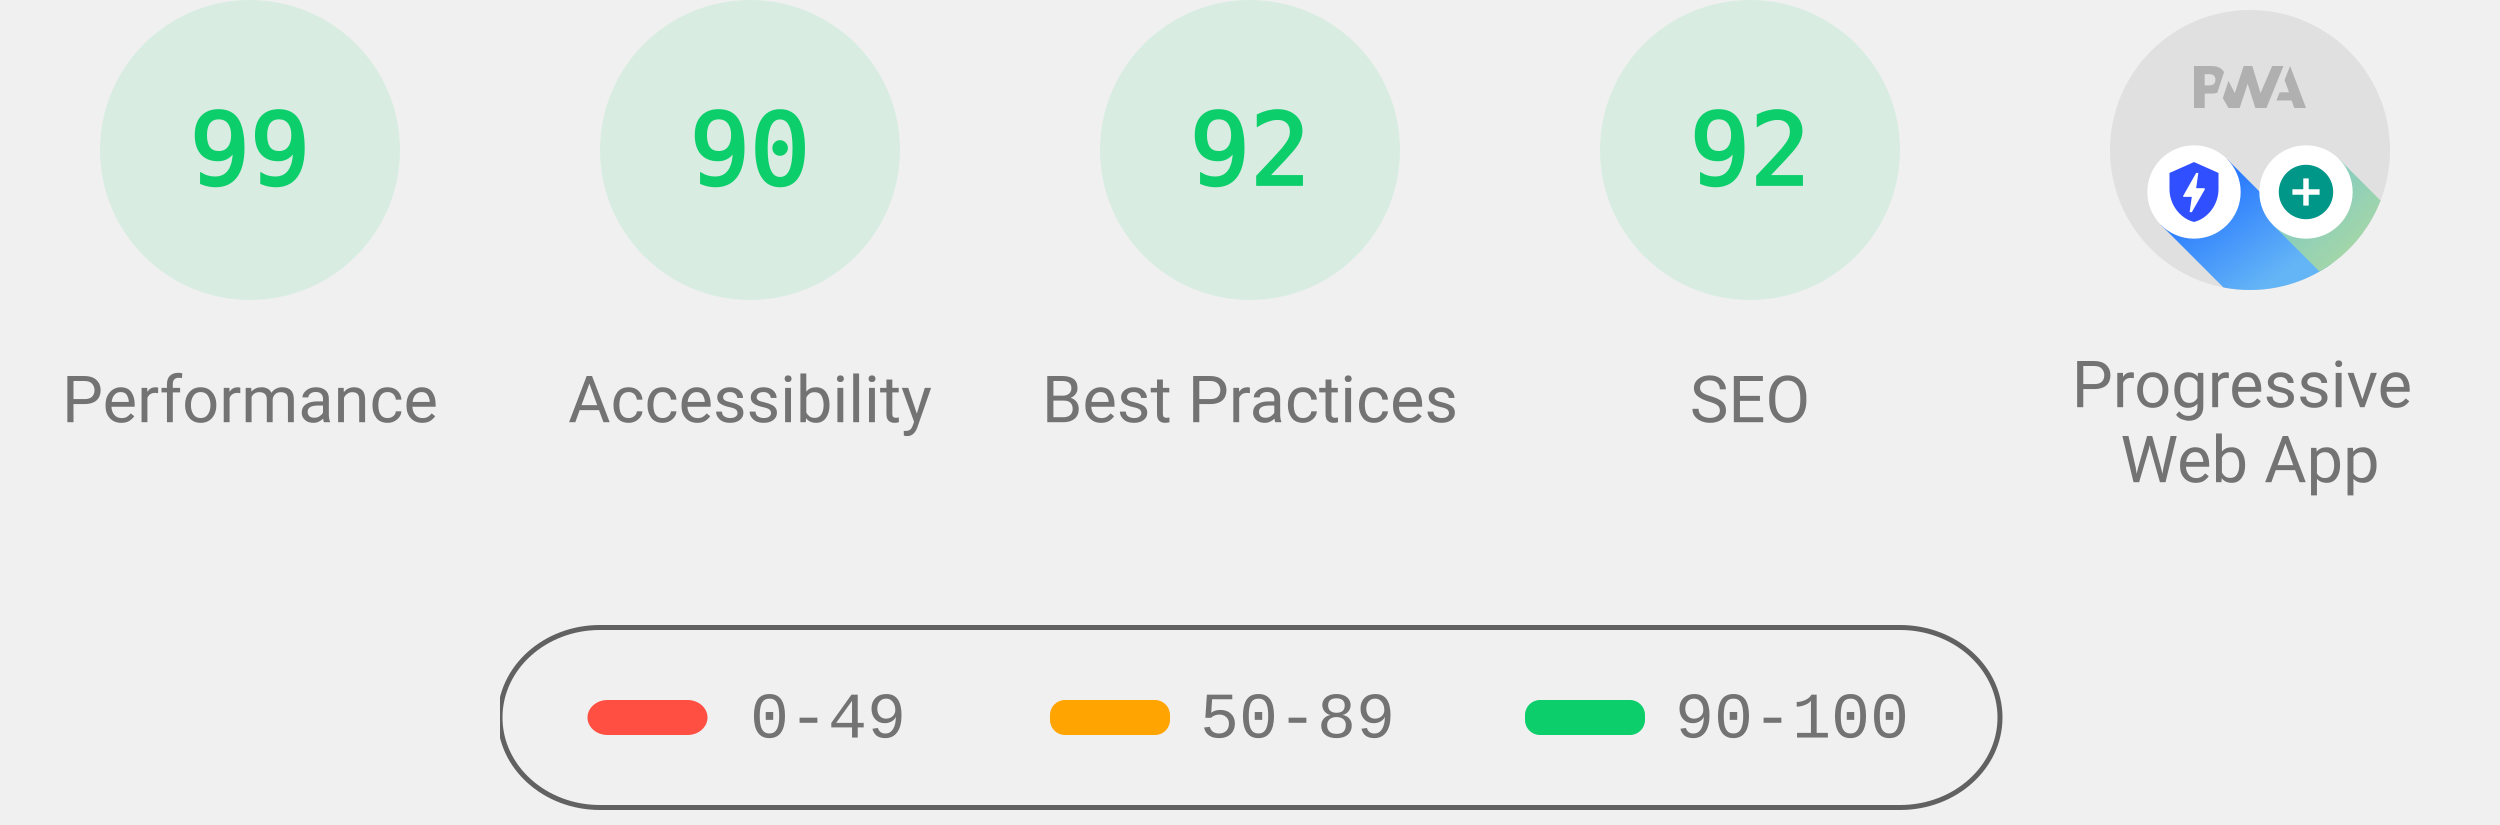
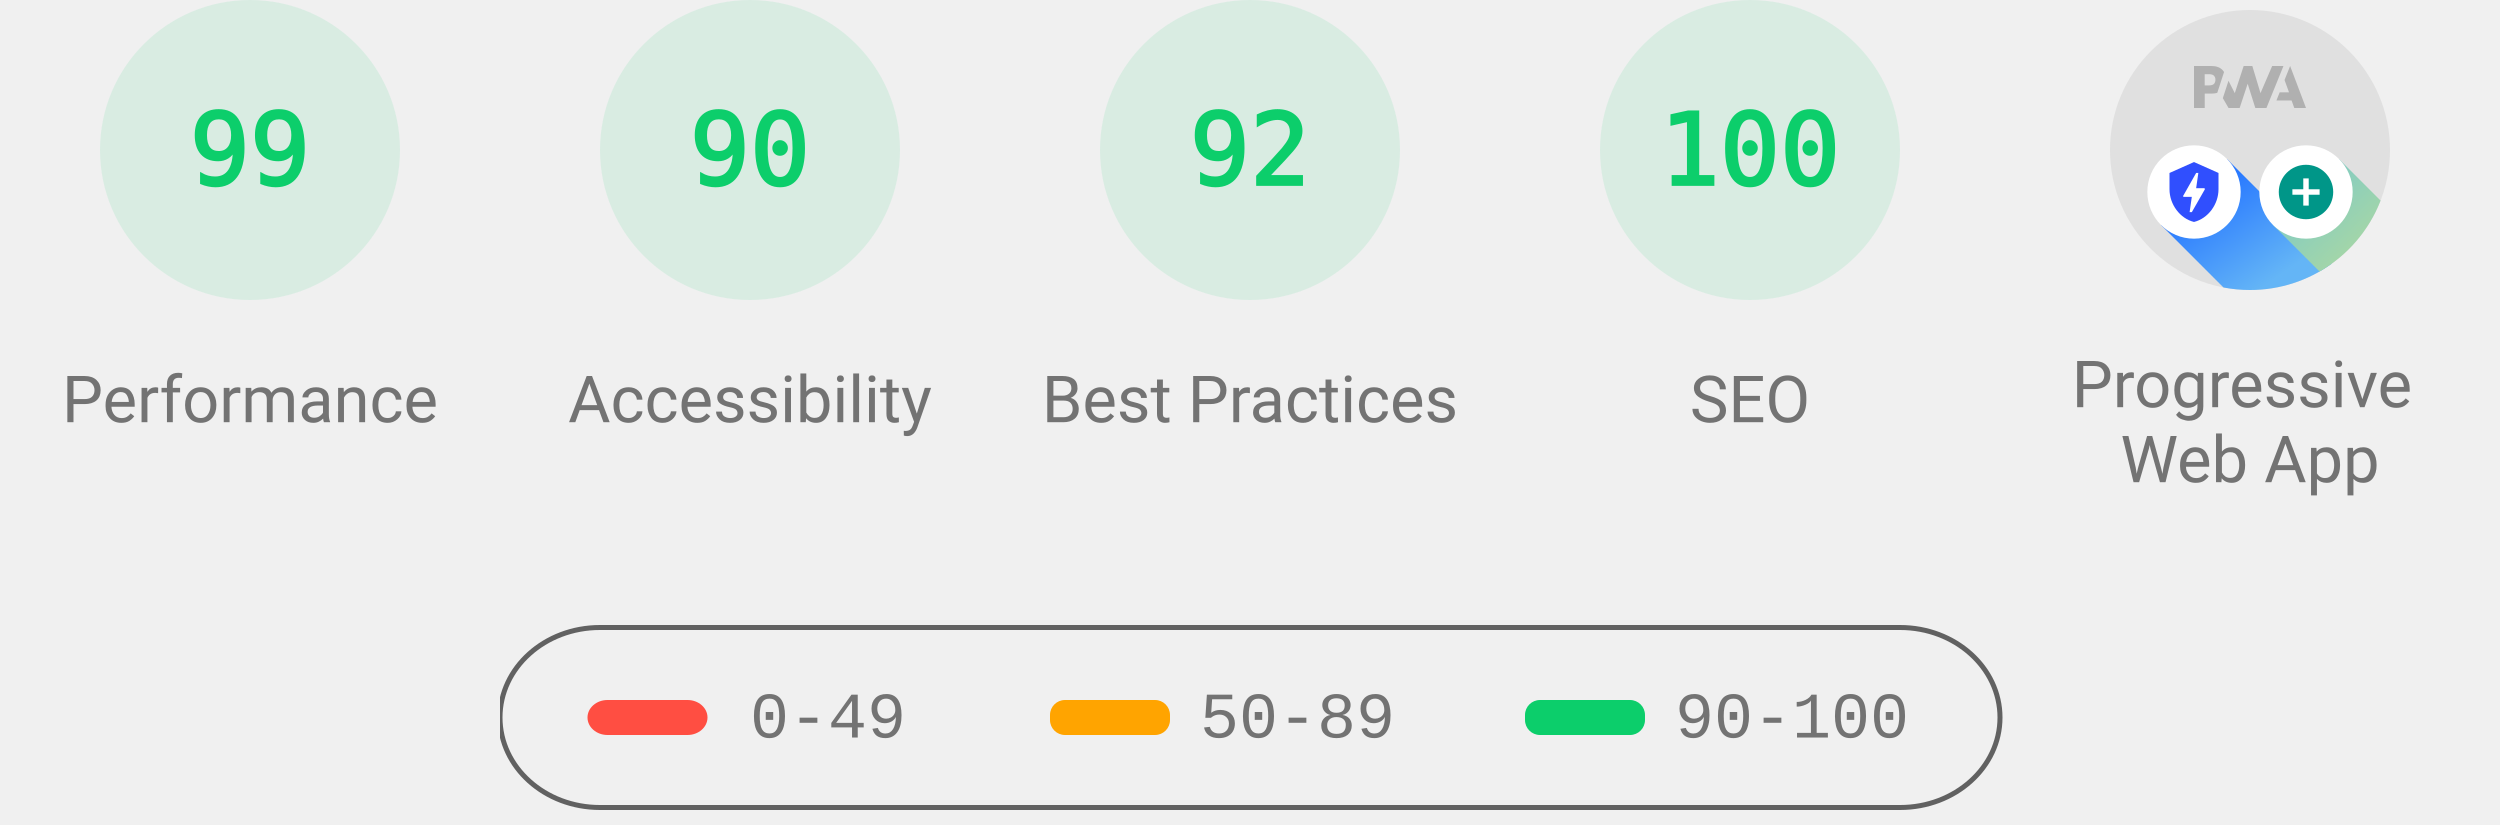
<svg xmlns="http://www.w3.org/2000/svg" width="1000" height="330" fill="none" class="theme--agnostic">
  <style>@keyframes load-gauge{0%{stroke-dasharray:0 352.858}}.gauge-base{opacity:.1}.gauge-arc{fill:none;animation-delay:250ms;stroke-linecap:round;transform:rotate(-90deg);transform-origin:100px 60px;animation:load-gauge 1s ease forwards}.guage-text{font-size:40px;font-family:monospace;text-align:center}.guage-green{color:#0cce6b;fill:#0cce6b;stroke:#0cce6b}.guage-title{stroke:none;font-size:26px;line-height:26px;font-family:Roboto,Halvetica,Arial,sans-serif}.metric.guage-title{font-family:"Courier New",Courier,monospace}.theme--agnostic .guage-title{color:#737373;fill:#737373}.lh-gauge--pwa__invisible{display:none}</style>
  <svg width="200" height="200" class="guage-div guage-perf guage-green" viewBox="0 0 200 200">
    <circle cx="100" cy="60" r="56" stroke-width="8" class="gauge-base" />
    <circle cx="100" cy="60" r="56" stroke-width="8" class="gauge-arc guage-arc-1" style="stroke-dasharray:348.339,351.858" />
    <text x="100" y="60" alignment-baseline="central" class="guage-text" dominant-baseline="central" text-anchor="middle">99</text>
    <text x="100" y="160" alignment-baseline="central" class="guage-title" dominant-baseline="central" text-anchor="middle">Performance</text>
  </svg>
  <svg width="200" height="200" x="200" class="guage-div guage-acc guage-green" viewBox="0 0 200 200">
    <circle cx="100" cy="60" r="56" stroke-width="8" class="gauge-base" />
    <circle cx="100" cy="60" r="56" stroke-width="8" class="gauge-arc guage-arc-2" style="stroke-dasharray:316.672,351.858" />
    <text x="100" y="60" alignment-baseline="central" class="guage-text" dominant-baseline="central" text-anchor="middle">90</text>
    <text x="100" y="160" alignment-baseline="central" class="guage-title" dominant-baseline="central" text-anchor="middle">Accessibility</text>
  </svg>
  <svg width="200" height="200" x="400" class="guage-div guage-best guage-green" viewBox="0 0 200 200">
    <circle cx="100" cy="60" r="56" stroke-width="8" class="gauge-base" />
    <circle cx="100" cy="60" r="56" stroke-width="8" class="gauge-arc guage-arc-3" style="stroke-dasharray:323.709,351.858" />
    <text x="100" y="60" alignment-baseline="central" class="guage-text" dominant-baseline="central" text-anchor="middle">92</text>
    <text x="100" y="160" alignment-baseline="central" class="guage-title" dominant-baseline="central" text-anchor="middle">Best Practices</text>
  </svg>
  <svg width="200" height="200" x="600" class="guage-div guage-seo guage-green" viewBox="0 0 200 200">
    <circle cx="100" cy="60" r="56" stroke-width="8" class="gauge-base" />
-     <circle cx="100" cy="60" r="56" stroke-width="8" class="gauge-arc guage-arc-4" style="stroke-dasharray:323.709,351.858" />
-     <text x="100" y="60" alignment-baseline="central" class="guage-text" dominant-baseline="central" text-anchor="middle">92</text>
+     <circle cx="100" cy="60" r="56" stroke-width="8" class="gauge-arc guage-arc-4" style="stroke-dasharray:351.858,351.858" />
+     <text x="100" y="60" alignment-baseline="central" class="guage-text" dominant-baseline="central" text-anchor="middle">100</text>
    <text x="100" y="160" alignment-baseline="central" class="guage-title" dominant-baseline="central" text-anchor="middle">SEO</text>
  </svg>
  <svg width="200" height="200" x="800" class="guage-div guage-pwa" viewBox="0 0 200 200">
    <svg width="112" height="112" x="44" y="4" viewBox="0 0 60 60">
      <defs>
        <linearGradient id="lh-gauge--pwa__check-circle__gradient-0" x1="50%" x2="50%" y1="0%" y2="100%">
          <stop offset="0%" stop-color="#00C852" />
          <stop offset="100%" stop-color="#009688" />
        </linearGradient>
        <linearGradient id="lh-gauge--pwa__installable__shadow-gradient-0" x1="76.056%" x2="24.111%" y1="82.995%" y2="24.735%">
          <stop offset="0%" stop-color="#A5D6A7" />
          <stop offset="100%" stop-color="#80CBC4" />
        </linearGradient>
        <linearGradient id="lh-gauge--pwa__fast-reliable__shadow-gradient-0" x1="76.056%" x2="25.678%" y1="82.995%" y2="26.493%">
          <stop offset="0%" stop-color="#64B5F6" />
          <stop offset="100%" stop-color="#2979FF" />
        </linearGradient>
        <g id="lh-gauge--pwa__fast-reliable-badge-0">
          <circle cx="10" cy="10" r="10" fill="#FFF" />
          <path fill="#304FFE" d="m10 3.58 5.25 2.34v3.5c0 3.23-2.24 6.26-5.25 7-3.01-.74-5.25-3.77-5.25-7v-3.5L10 3.58zm-.47 10.74 2.76-4.83.03-.07c.04-.08 0-.24-.22-.24h-1.64l.47-3.26h-.47l-2.7 4.77c-.02.01.05-.1-.04.05-.09.16-.1.31.18.31h1.63l-.47 3.27h.47z" />
        </g>
        <g id="lh-gauge--pwa__installable-badge-0">
          <circle cx="10" cy="10" r="10" fill="#FFF" />
          <path fill="#009688" d="M10 4.167A5.835 5.835 0 0 0 4.167 10 5.835 5.835 0 0 0 10 15.833 5.835 5.835 0 0 0 15.833 10 5.835 5.835 0 0 0 10 4.167zm2.917 6.416h-2.334v2.334H9.417v-2.334H7.083V9.417h2.334V7.083h1.166v2.334h2.334v1.166z" />
        </g>
      </defs>
      <circle cx="30" cy="30" r="30" style="fill:#e0e0e0" />
      <g style="position:relative;fill:#b0b0b0">
        <path d="m35.66 19.39.7-1.75h2L37.4 15l1.2-3 3.4 9h-2.51l-.58-1.61zM33.52 21l3.65-9h-2.42l-2.5 5.82L30.5 12h-1.86l-1.9 5.82-1.35-2.65-1.21 3.72L25.4 21h2.38l1.72-5.2 1.64 5.2zM20.3 17.91h1.48c.45 0 .85-.05 1.2-.15l.39-1.18 1.07-3.3a2.64 2.64 0 0 0-.28-.37c-.55-.6-1.36-.91-2.42-.91H18v9h2.3v-3.1zm1.96-3.84c.22.22.33.5.33.87 0 .36-.1.65-.29.87-.2.23-.59.35-1.15.35h-.86v-2.41h.87c.52 0 .89.1 1.1.32z" />
      </g>
      <g class="lh-gauge--pwa__component lh-gauge--pwa__fast-reliable-installable-badges" style="display:inline">
        <g transform="translate(8 29)">
          <path fill="url(#lh-gauge--pwa__fast-reliable__shadow-gradient-0)" d="M16.321 30.463 3 17.143 17.142 3l22.365 22.365A29.864 29.864 0 0 1 22 31a30.1 30.1 0 0 1-5.679-.537z" />
          <use href="#lh-gauge--pwa__fast-reliable-badge-0" />
        </g>
        <g transform="translate(32 29)">
          <path fill="url(#lh-gauge--pwa__installable__shadow-gradient-0)" d="M25.982 11.84a30.107 30.107 0 0 1-13.08 15.203L3 17.143 17.142 3l8.84 8.84z" />
          <use href="#lh-gauge--pwa__installable-badge-0" />
        </g>
      </g>
    </svg>
    <text y="160" alignment-baseline="central" class="guage-title" dominant-baseline="central" text-anchor="middle">
      <tspan x="100" dy="-6">Progressive</tspan>
      <tspan x="100" dy="30">Web App</tspan>
    </text>
  </svg>
  <svg width="604" height="76" x="200" y="250">
    <path id="canvas_background" fill="none" d="M-1-1h604v80H-1z" />
    <rect id="svg_2" width="600" height="72" x="0" y="1" fill="#000" fill-opacity="0" stroke-width="2" rx="40" style="stroke:#616161" />
    <rect id="svg_3" width="48" height="14" x="35" y="30" fill="#ff4e42" stroke="#000" stroke-opacity="null" stroke-width="0" rx="8" />
    <rect id="svg_4" width="48" height="14" x="220" y="30" fill="#ffa400" stroke="#000" stroke-opacity="null" stroke-width="0" rx="6" />
    <rect id="svg_5" width="48" height="14" x="410" y="30" fill="#0cce6b" stroke="#000" stroke-opacity="null" stroke-width="0" rx="6" />
    <text xml:space="preserve" id="svg_6" x="100" y="45" stroke="#000" stroke-opacity="null" stroke-width="0" class="metric guage-title" font-size="26" text-anchor="start">0-49</text>
    <text xml:space="preserve" id="svg_7" x="280" y="45" stroke="#000" stroke-opacity="null" stroke-width="0" class="metric guage-title" font-size="26" text-anchor="start">50-89</text>
    <text xml:space="preserve" id="svg_8" x="470" y="45" stroke="#000" stroke-opacity="null" stroke-width="0" class="metric guage-title" font-size="26" text-anchor="start">90-100</text>
  </svg>
</svg>
